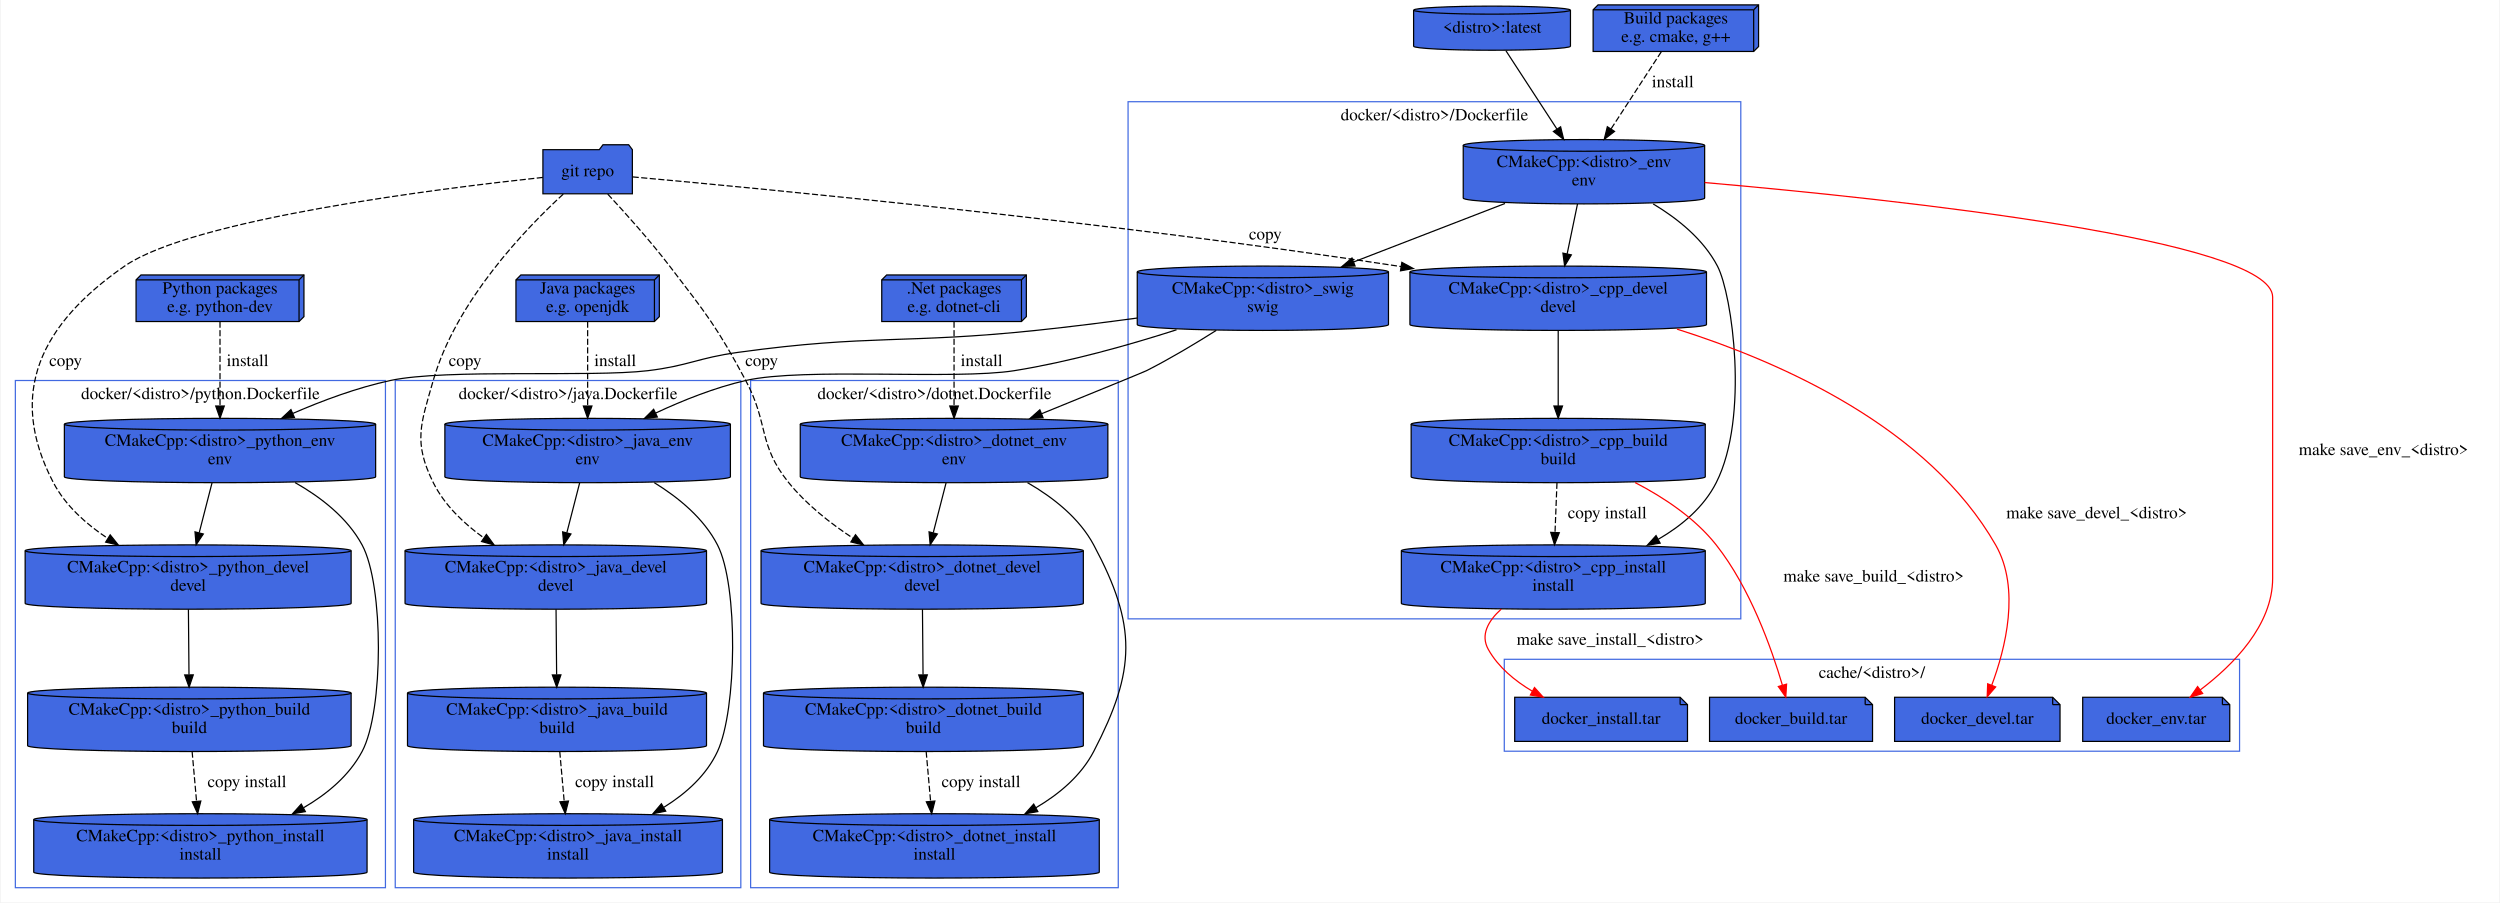
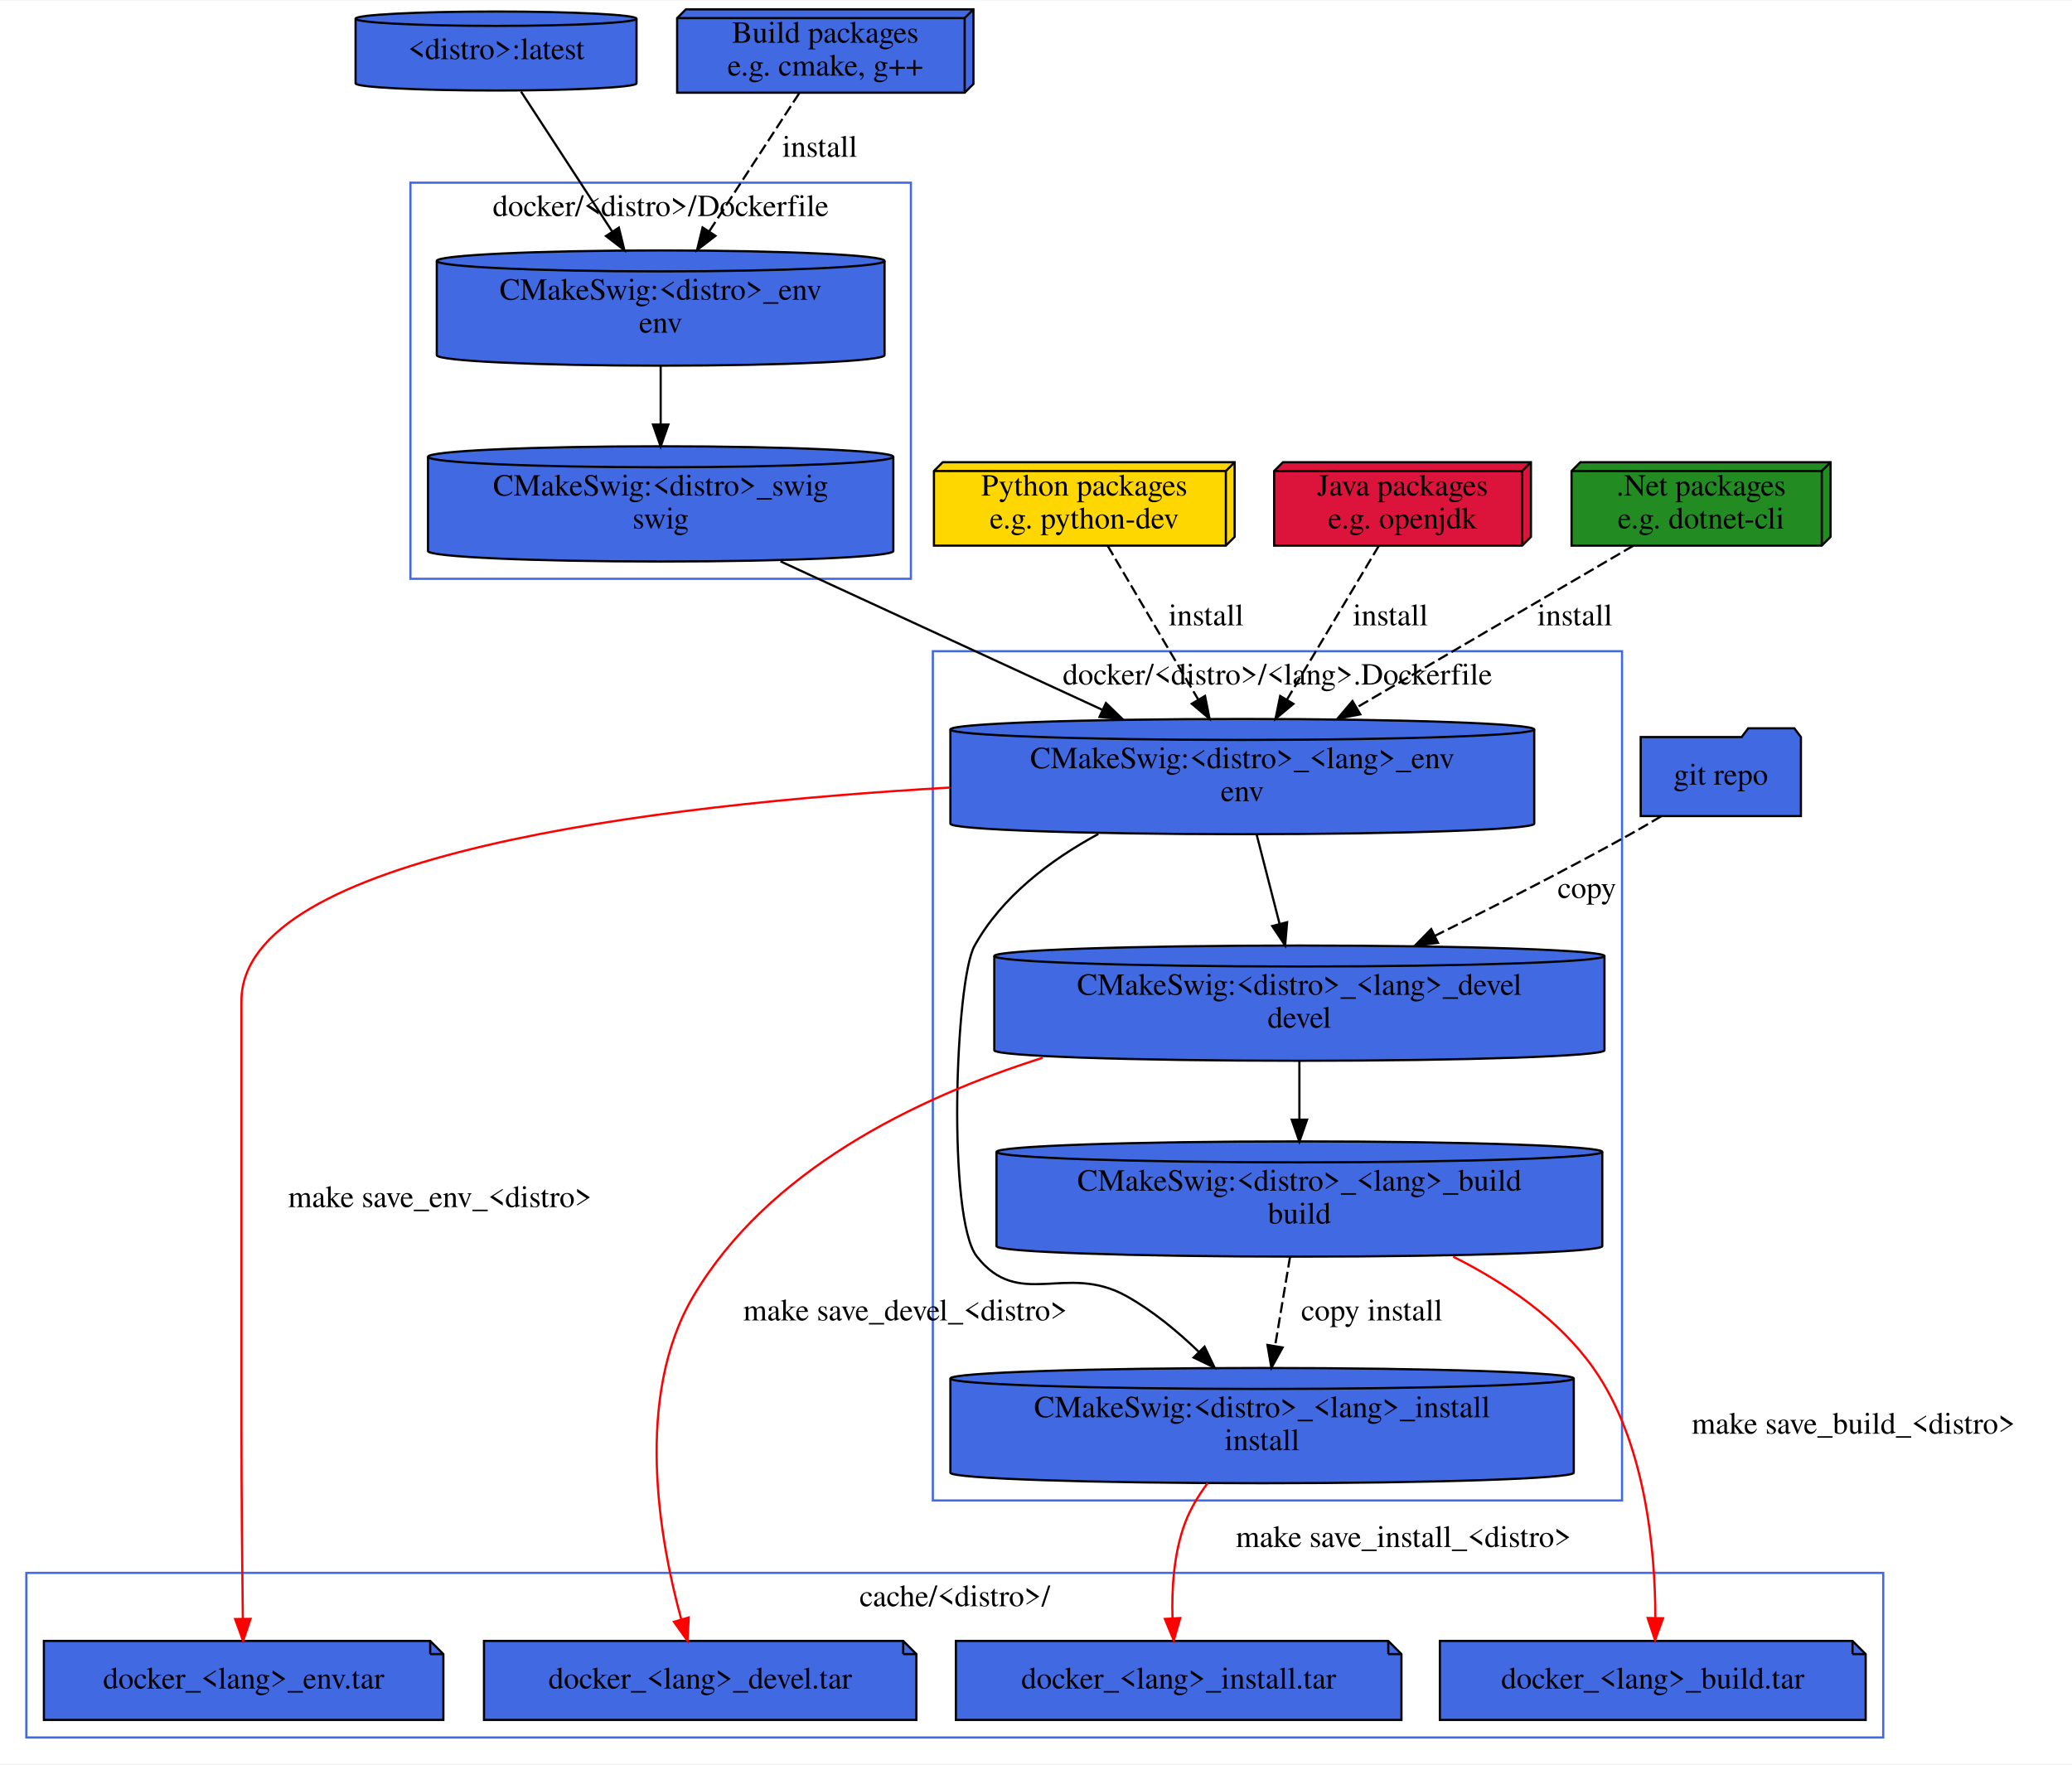
- <svg xmlns="http://www.w3.org/2000/svg" width="2039pt" height="736pt" viewBox="0.00 0.00 2039.00 736.38">
-   <g id="graph0" class="graph" transform="scale(1 1) rotate(0) translate(4 732.38)">
-     <polygon fill="white" stroke="transparent" points="-4,4 -4,-732.38 2035,-732.38 2035,4 -4,4" />
+ <svg xmlns="http://www.w3.org/2000/svg" width="944pt" height="804pt" viewBox="0.00 0.00 944.00 803.50">
+   <g id="graph0" class="graph" transform="scale(1 1) rotate(0) translate(4 799.5)">
+     <polygon fill="white" stroke="transparent" points="-4,4 -4,-799.5 940,-799.5 940,4 -4,4" />
    <g id="clust1" class="cluster">
-       <polygon fill="none" stroke="royalblue" points="916,-227.38 916,-649.38 1416,-649.38 1416,-227.38 916,-227.38" />
-       <text text-anchor="middle" x="1166" y="-634.17" font-family="Times,serif" font-size="14.00">docker/&lt;distro&gt;/Dockerfile</text>
+       <polygon fill="none" stroke="royalblue" points="183,-536 183,-716.5 411,-716.5 411,-536 183,-536" />
+       <text text-anchor="middle" x="297" y="-701.3" font-family="Times,serif" font-size="14.00">docker/&lt;distro&gt;/Dockerfile</text>
    </g>
    <g id="clust2" class="cluster">
-       <polygon fill="none" stroke="royalblue" points="8,-8 8,-421.88 310,-421.88 310,-8 8,-8" />
-       <text text-anchor="middle" x="159" y="-406.68" font-family="Times,serif" font-size="14.00">docker/&lt;distro&gt;/python.Dockerfile</text>
+       <polygon fill="none" stroke="royalblue" points="421,-116 421,-503 735,-503 735,-116 421,-116" />
+       <text text-anchor="middle" x="578" y="-487.8" font-family="Times,serif" font-size="14.00">docker/&lt;distro&gt;/&lt;lang&gt;.Dockerfile</text>
    </g>
    <g id="clust3" class="cluster">
-       <polygon fill="none" stroke="royalblue" points="318,-8 318,-421.88 600,-421.88 600,-8 318,-8" />
-       <text text-anchor="middle" x="459" y="-406.68" font-family="Times,serif" font-size="14.00">docker/&lt;distro&gt;/java.Dockerfile</text>
-     </g>
-     <g id="clust4" class="cluster">
-       <polygon fill="none" stroke="royalblue" points="608,-8 608,-421.88 908,-421.88 908,-8 608,-8" />
-       <text text-anchor="middle" x="758" y="-406.68" font-family="Times,serif" font-size="14.00">docker/&lt;distro&gt;/dotnet.Dockerfile</text>
-     </g>
-     <g id="clust5" class="cluster">
-       <polygon fill="none" stroke="royalblue" points="1223,-119.38 1223,-194.38 1823,-194.38 1823,-119.38 1223,-119.38" />
-       <text text-anchor="middle" x="1523" y="-179.18" font-family="Times,serif" font-size="14.00">cache/&lt;distro&gt;/</text>
+       <polygon fill="none" stroke="royalblue" points="8,-8 8,-83 854,-83 854,-8 8,-8" />
+       <text text-anchor="middle" x="431" y="-67.8" font-family="Times,serif" font-size="14.00">cache/&lt;distro&gt;/</text>
    </g>
    <g id="node1" class="node">
-       <path fill="royalblue" stroke="black" d="M1277,-724.1C1277,-725.91 1248.31,-727.38 1213,-727.38 1177.69,-727.38 1149,-725.91 1149,-724.1 1149,-724.1 1149,-694.65 1149,-694.65 1149,-692.84 1177.69,-691.38 1213,-691.38 1248.31,-691.38 1277,-692.84 1277,-694.65 1277,-694.65 1277,-724.1 1277,-724.1" />
-       <path fill="none" stroke="black" d="M1277,-724.1C1277,-722.3 1248.31,-720.83 1213,-720.83 1177.69,-720.83 1149,-722.3 1149,-724.1" />
-       <text text-anchor="middle" x="1213" y="-705.67" font-family="Times,serif" font-size="14.00">&lt;distro&gt;:latest</text>
+       <path fill="royalblue" stroke="black" d="M286,-791.23C286,-793.03 257.31,-794.5 222,-794.5 186.69,-794.5 158,-793.03 158,-791.23 158,-791.23 158,-761.77 158,-761.77 158,-759.97 186.69,-758.5 222,-758.5 257.31,-758.5 286,-759.97 286,-761.77 286,-761.77 286,-791.23 286,-791.23" />
+       <path fill="none" stroke="black" d="M286,-791.23C286,-789.42 257.31,-787.95 222,-787.95 186.69,-787.95 158,-789.42 158,-791.23" />
+       <text text-anchor="middle" x="222" y="-772.8" font-family="Times,serif" font-size="14.00">&lt;distro&gt;:latest</text>
    </g>
    <g id="node7" class="node">
-       <path fill="royalblue" stroke="black" d="M1386.5,-613.73C1386.5,-616.36 1342.35,-618.5 1288,-618.5 1233.65,-618.5 1189.5,-616.36 1189.5,-613.73 1189.5,-613.73 1189.5,-570.77 1189.5,-570.77 1189.5,-568.14 1233.65,-566 1288,-566 1342.35,-566 1386.5,-568.14 1386.5,-570.77 1386.5,-570.77 1386.5,-613.73 1386.5,-613.73" />
-       <path fill="none" stroke="black" d="M1386.5,-613.73C1386.5,-611.09 1342.35,-608.95 1288,-608.95 1233.65,-608.95 1189.5,-611.09 1189.5,-613.73" />
-       <text text-anchor="middle" x="1288" y="-596.05" font-family="Times,serif" font-size="14.00">CMakeCpp:&lt;distro&gt;_env</text>
-       <text text-anchor="middle" x="1288" y="-581.05" font-family="Times,serif" font-size="14.00">env</text>
+       <path fill="royalblue" stroke="black" d="M399,-680.85C399,-683.49 353.28,-685.63 297,-685.63 240.72,-685.63 195,-683.49 195,-680.85 195,-680.85 195,-637.9 195,-637.9 195,-635.26 240.72,-633.12 297,-633.12 353.28,-633.12 399,-635.26 399,-637.9 399,-637.9 399,-680.85 399,-680.85" />
+       <path fill="none" stroke="black" d="M399,-680.85C399,-678.22 353.28,-676.08 297,-676.08 240.72,-676.08 195,-678.22 195,-680.85" />
+       <text text-anchor="middle" x="297" y="-663.17" font-family="Times,serif" font-size="14.00">CMakeSwig:&lt;distro&gt;_env</text>
+       <text text-anchor="middle" x="297" y="-648.17" font-family="Times,serif" font-size="14.00">env</text>
+     </g>
+     <g id="edge2" class="edge">
+       <path fill="none" stroke="black" d="M233.39,-758.01C244.36,-741.17 261.25,-715.24 274.87,-694.34" />
+       <polygon fill="black" stroke="black" points="277.96,-696.02 280.48,-685.73 272.09,-692.19 277.96,-696.02" />
+     </g>
+     <g id="node2" class="node">
+       <polygon fill="royalblue" stroke="black" points="439.5,-795.5 308.5,-795.5 304.5,-791.5 304.5,-757.5 435.5,-757.5 439.5,-761.5 439.5,-795.5" />
+       <polyline fill="none" stroke="black" points="435.5,-791.5 304.5,-791.5 " />
+       <polyline fill="none" stroke="black" points="435.5,-791.5 435.5,-757.5 " />
+       <polyline fill="none" stroke="black" points="435.5,-791.5 439.5,-795.5 " />
+       <text text-anchor="middle" x="372" y="-780.3" font-family="Times,serif" font-size="14.00">Build packages</text>
+       <text text-anchor="middle" x="372" y="-765.3" font-family="Times,serif" font-size="14.00">e.g. cmake, g++</text>
+     </g>
+     <g id="edge3" class="edge">
+       <path fill="none" stroke="black" stroke-dasharray="5,2" d="M360.12,-757.26C349.13,-740.39 332.52,-714.9 319.1,-694.3" />
+       <polygon fill="black" stroke="black" points="321.96,-692.28 313.57,-685.81 316.1,-696.1 321.96,-692.28" />
+       <text text-anchor="middle" x="369.5" y="-728.3" font-family="Times,serif" font-size="14.00">install</text>
+     </g>
+     <g id="node3" class="node">
+       <polygon fill="gold" stroke="black" points="558.5,-589.12 425.5,-589.12 421.5,-585.12 421.5,-551.12 554.5,-551.12 558.5,-555.12 558.5,-589.12" />
+       <polyline fill="none" stroke="black" points="554.5,-585.12 421.5,-585.12 " />
+       <polyline fill="none" stroke="black" points="554.5,-585.12 554.5,-551.12 " />
+       <polyline fill="none" stroke="black" points="554.5,-585.12 558.5,-589.12 " />
+       <text text-anchor="middle" x="490" y="-573.92" font-family="Times,serif" font-size="14.00">Python packages</text>
+       <text text-anchor="middle" x="490" y="-558.92" font-family="Times,serif" font-size="14.00">e.g. python-dev</text>
+     </g>
+     <g id="node9" class="node">
+       <path fill="royalblue" stroke="black" d="M695,-467.35C695,-469.99 635.39,-472.13 562,-472.13 488.61,-472.13 429,-469.99 429,-467.35 429,-467.35 429,-424.4 429,-424.4 429,-421.76 488.61,-419.62 562,-419.62 635.39,-419.62 695,-421.76 695,-424.4 695,-424.4 695,-467.35 695,-467.35" />
+       <path fill="none" stroke="black" d="M695,-467.35C695,-464.72 635.39,-462.58 562,-462.58 488.61,-462.58 429,-464.72 429,-467.35" />
+       <text text-anchor="middle" x="562" y="-449.68" font-family="Times,serif" font-size="14.00">CMakeSwig:&lt;distro&gt;_&lt;lang&gt;_env</text>
+       <text text-anchor="middle" x="562" y="-434.68" font-family="Times,serif" font-size="14.00">env</text>
+     </g>
+     <g id="edge9" class="edge">
+       <path fill="none" stroke="black" stroke-dasharray="5,2" d="M500.62,-551.09C511.47,-532.68 528.56,-503.65 541.96,-480.91" />
+       <polygon fill="black" stroke="black" points="545.01,-482.61 547.07,-472.22 538.98,-479.06 545.01,-482.61" />
+       <text text-anchor="middle" x="545.5" y="-514.8" font-family="Times,serif" font-size="14.00">install</text>
+     </g>
+     <g id="node4" class="node">
+       <polygon fill="crimson" stroke="black" points="693.5,-589.12 580.5,-589.12 576.5,-585.12 576.5,-551.12 689.5,-551.12 693.5,-555.12 693.5,-589.12" />
+       <polyline fill="none" stroke="black" points="689.5,-585.12 576.5,-585.12 " />
+       <polyline fill="none" stroke="black" points="689.5,-585.12 689.5,-551.12 " />
+       <polyline fill="none" stroke="black" points="689.5,-585.12 693.5,-589.12 " />
+       <text text-anchor="middle" x="635" y="-573.92" font-family="Times,serif" font-size="14.00">Java packages</text>
+       <text text-anchor="middle" x="635" y="-558.92" font-family="Times,serif" font-size="14.00">e.g. openjdk</text>
+     </g>
+     <g id="edge10" class="edge">
+       <path fill="none" stroke="black" stroke-dasharray="5,2" d="M624.23,-551.09C613.23,-532.68 595.9,-503.65 582.32,-480.91" />
+       <polygon fill="black" stroke="black" points="585.27,-479.01 577.13,-472.22 579.26,-482.6 585.27,-479.01" />
+       <text text-anchor="middle" x="629.5" y="-514.8" font-family="Times,serif" font-size="14.00">install</text>
+     </g>
+     <g id="node5" class="node">
+       <polygon fill="forestgreen" stroke="black" points="830,-589.12 716,-589.12 712,-585.12 712,-551.12 826,-551.12 830,-555.12 830,-589.12" />
+       <polyline fill="none" stroke="black" points="826,-585.12 712,-585.12 " />
+       <polyline fill="none" stroke="black" points="826,-585.12 826,-551.12 " />
+       <polyline fill="none" stroke="black" points="826,-585.12 830,-589.12 " />
+       <text text-anchor="middle" x="771" y="-573.92" font-family="Times,serif" font-size="14.00">.Net packages</text>
+       <text text-anchor="middle" x="771" y="-558.92" font-family="Times,serif" font-size="14.00">e.g. dotnet-cli</text>
+     </g>
+     <g id="edge11" class="edge">
+       <path fill="none" stroke="black" stroke-dasharray="5,2" d="M740.16,-551.09C707.01,-531.7 653.75,-500.54 614.08,-477.34" />
+       <polygon fill="black" stroke="black" points="615.73,-474.25 605.33,-472.22 612.19,-480.29 615.73,-474.25" />
+       <text text-anchor="middle" x="713.5" y="-514.8" font-family="Times,serif" font-size="14.00">install</text>
+     </g>
+     <g id="node6" class="node">
+       <polygon fill="royalblue" stroke="black" points="816.5,-463.88 813.5,-467.88 792.5,-467.88 789.5,-463.88 743.5,-463.88 743.5,-427.88 816.5,-427.88 816.5,-463.88" />
+       <text text-anchor="middle" x="780" y="-442.18" font-family="Times,serif" font-size="14.00">git repo</text>
+     </g>
+     <g id="node10" class="node">
+       <path fill="royalblue" stroke="black" d="M727,-364.1C727,-366.74 664.7,-368.88 588,-368.88 511.3,-368.88 449,-366.74 449,-364.1 449,-364.1 449,-321.15 449,-321.15 449,-318.51 511.3,-316.37 588,-316.37 664.7,-316.37 727,-318.51 727,-321.15 727,-321.15 727,-364.1 727,-364.1" />
+       <path fill="none" stroke="black" d="M727,-364.1C727,-361.47 664.7,-359.33 588,-359.33 511.3,-359.33 449,-361.47 449,-364.1" />
+       <text text-anchor="middle" x="588" y="-346.43" font-family="Times,serif" font-size="14.00">CMakeSwig:&lt;distro&gt;_&lt;lang&gt;_devel</text>
+       <text text-anchor="middle" x="588" y="-331.43" font-family="Times,serif" font-size="14.00">devel</text>
+     </g>
+     <g id="edge12" class="edge">
+       <path fill="none" stroke="black" stroke-dasharray="5,2" d="M752.84,-427.8C748.26,-425.04 743.52,-422.27 739,-419.75 710.08,-403.64 677.35,-386.95 649.76,-373.32" />
+       <polygon fill="black" stroke="black" points="651.14,-370.1 640.62,-368.82 648.05,-376.38 651.14,-370.1" />
+       <text text-anchor="middle" x="719" y="-390.55" font-family="Times,serif" font-size="14.00">copy</text>
+     </g>
+     <g id="node8" class="node">
+       <path fill="royalblue" stroke="black" d="M403,-591.6C403,-594.24 355.49,-596.38 297,-596.38 238.51,-596.38 191,-594.24 191,-591.6 191,-591.6 191,-548.65 191,-548.65 191,-546.01 238.51,-543.87 297,-543.87 355.49,-543.87 403,-546.01 403,-548.65 403,-548.65 403,-591.6 403,-591.6" />
+       <path fill="none" stroke="black" d="M403,-591.6C403,-588.97 355.49,-586.83 297,-586.83 238.51,-586.83 191,-588.97 191,-591.6" />
+       <text text-anchor="middle" x="297" y="-573.92" font-family="Times,serif" font-size="14.00">CMakeSwig:&lt;distro&gt;_swig</text>
+       <text text-anchor="middle" x="297" y="-558.92" font-family="Times,serif" font-size="14.00">swig</text>
+     </g>
+     <g id="edge1" class="edge">
+       <path fill="none" stroke="black" d="M297,-633.14C297,-624.82 297,-615.41 297,-606.47" />
+       <polygon fill="black" stroke="black" points="300.5,-606.3 297,-596.3 293.5,-606.3 300.5,-606.3" />
+     </g>
+     <g id="edge8" class="edge">
+       <path fill="none" stroke="black" d="M351.59,-543.94C394.16,-524.3 453.39,-496.98 498.16,-476.33" />
+       <polygon fill="black" stroke="black" points="499.87,-479.39 507.48,-472.02 496.94,-473.04 499.87,-479.39" />
+     </g>
+     <g id="edge4" class="edge">
+       <path fill="none" stroke="black" d="M568.49,-419.59C571.66,-407.26 575.52,-392.24 578.96,-378.82" />
+       <polygon fill="black" stroke="black" points="582.4,-379.5 581.5,-368.94 575.62,-377.76 582.4,-379.5" />
+     </g>
+     <g id="node12" class="node">
+       <path fill="royalblue" stroke="black" d="M713,-171.6C713,-174.24 649.35,-176.38 571,-176.38 492.65,-176.38 429,-174.24 429,-171.6 429,-171.6 429,-128.65 429,-128.65 429,-126.01 492.65,-123.87 571,-123.87 649.35,-123.87 713,-126.01 713,-128.65 713,-128.65 713,-171.6 713,-171.6" />
+       <path fill="none" stroke="black" d="M713,-171.6C713,-168.97 649.35,-166.83 571,-166.83 492.65,-166.83 429,-168.97 429,-171.6" />
+       <text text-anchor="middle" x="571" y="-153.93" font-family="Times,serif" font-size="14.00">CMakeSwig:&lt;distro&gt;_&lt;lang&gt;_install</text>
+       <text text-anchor="middle" x="571" y="-138.93" font-family="Times,serif" font-size="14.00">install</text>
+     </g>
+     <g id="edge7" class="edge">
+       <path fill="none" stroke="black" d="M496.4,-419.72C474.44,-407.79 452.41,-391.13 440,-368.75 431.16,-352.82 427.5,-244.59 441,-227.25 460.21,-202.58 481.65,-224.4 509,-209.25 521.03,-202.58 532.52,-193.06 542.27,-183.65" />
+       <polygon fill="black" stroke="black" points="544.79,-186.08 549.37,-176.53 539.83,-181.14 544.79,-186.08" />
+     </g>
+     <g id="node13" class="node">
+       <polygon fill="royalblue" stroke="black" points="192,-52 16,-52 16,-16 198,-16 198,-46 192,-52" />
+       <polyline fill="none" stroke="black" points="192,-52 192,-46 " />
+       <polyline fill="none" stroke="black" points="198,-46 192,-46 " />
+       <text text-anchor="middle" x="107" y="-30.3" font-family="Times,serif" font-size="14.00">docker_&lt;lang&gt;_env.tar</text>
+     </g>
+     <g id="edge13" class="edge">
+       <path fill="none" stroke="red" d="M428.88,-440.88C294.29,-433.11 106,-410.33 106,-343.62 106,-343.62 106,-343.62 106,-149.12 106,-119.36 106.34,-85.23 106.63,-62.11" />
+       <polygon fill="red" stroke="red" points="110.13,-62.06 106.76,-52.01 103.13,-61.97 110.13,-62.06" />
+       <text text-anchor="middle" x="196.5" y="-249.68" font-family="Times,serif" font-size="14.00">make save_env_&lt;distro&gt;</text>
+     </g>
+     <g id="node11" class="node">
+       <path fill="royalblue" stroke="black" d="M726,-274.85C726,-277.49 664.15,-279.63 588,-279.63 511.85,-279.63 450,-277.49 450,-274.85 450,-274.85 450,-231.9 450,-231.9 450,-229.26 511.85,-227.12 588,-227.12 664.15,-227.12 726,-229.26 726,-231.9 726,-231.9 726,-274.85 726,-274.85" />
+       <path fill="none" stroke="black" d="M726,-274.85C726,-272.22 664.15,-270.08 588,-270.08 511.85,-270.08 450,-272.22 450,-274.85" />
+       <text text-anchor="middle" x="588" y="-257.18" font-family="Times,serif" font-size="14.00">CMakeSwig:&lt;distro&gt;_&lt;lang&gt;_build</text>
+       <text text-anchor="middle" x="588" y="-242.18" font-family="Times,serif" font-size="14.00">build</text>
+     </g>
+     <g id="edge5" class="edge">
+       <path fill="none" stroke="black" d="M588,-316.39C588,-308.07 588,-298.66 588,-289.72" />
+       <polygon fill="black" stroke="black" points="591.5,-289.55 588,-279.55 584.5,-289.55 591.5,-289.55" />
+     </g>
+     <g id="node14" class="node">
+       <polygon fill="royalblue" stroke="black" points="407.5,-52 216.5,-52 216.5,-16 413.5,-16 413.5,-46 407.5,-52" />
+       <polyline fill="none" stroke="black" points="407.5,-52 407.5,-46 " />
+       <polyline fill="none" stroke="black" points="413.5,-46 407.5,-46 " />
+       <text text-anchor="middle" x="315" y="-30.3" font-family="Times,serif" font-size="14.00">docker_&lt;lang&gt;_devel.tar</text>
+     </g>
+     <g id="edge14" class="edge">
+       <path fill="none" stroke="red" d="M471.09,-317.75C412,-299 345.79,-266.13 312,-209.25 284.78,-163.44 296.43,-98.19 306.36,-61.93" />
+       <polygon fill="red" stroke="red" points="309.79,-62.67 309.2,-52.09 303.06,-60.72 309.79,-62.67" />
+       <text text-anchor="middle" x="408.5" y="-198.05" font-family="Times,serif" font-size="14.00">make save_devel_&lt;distro&gt;</text>
    </g>
    <g id="edge6" class="edge">
-       <path fill="none" stroke="black" d="M1224.39,-690.89C1235.36,-674.05 1252.25,-648.12 1265.87,-627.21" />
-       <polygon fill="black" stroke="black" points="1268.96,-628.89 1271.48,-618.6 1263.09,-625.07 1268.96,-628.89" />
+       <path fill="none" stroke="black" stroke-dasharray="5,2" d="M583.75,-227.09C581.69,-214.76 579.16,-199.74 576.91,-186.32" />
+       <polygon fill="black" stroke="black" points="580.36,-185.72 575.25,-176.44 573.45,-186.88 580.36,-185.72" />
+       <text text-anchor="middle" x="621" y="-198.05" font-family="Times,serif" font-size="14.00">copy install</text>
    </g>
-     <g id="node2" class="node">
-       <polygon fill="royalblue" stroke="black" points="1430.5,-728.38 1299.5,-728.38 1295.5,-724.38 1295.5,-690.38 1426.5,-690.38 1430.5,-694.38 1430.5,-728.38" />
-       <polyline fill="none" stroke="black" points="1426.5,-724.38 1295.5,-724.38 " />
-       <polyline fill="none" stroke="black" points="1426.5,-724.38 1426.5,-690.38 " />
-       <polyline fill="none" stroke="black" points="1426.5,-724.38 1430.5,-728.38 " />
-       <text text-anchor="middle" x="1363" y="-713.17" font-family="Times,serif" font-size="14.00">Build packages</text>
-       <text text-anchor="middle" x="1363" y="-698.17" font-family="Times,serif" font-size="14.00">e.g. cmake, g++</text>
+     <g id="node15" class="node">
+       <polygon fill="royalblue" stroke="black" points="840,-52 652,-52 652,-16 846,-16 846,-46 840,-52" />
+       <polyline fill="none" stroke="black" points="840,-52 840,-46 " />
+       <polyline fill="none" stroke="black" points="846,-46 840,-46 " />
+       <text text-anchor="middle" x="749" y="-30.3" font-family="Times,serif" font-size="14.00">docker_&lt;lang&gt;_build.tar</text>
    </g>
-     <g id="edge7" class="edge">
-       <path fill="none" stroke="black" stroke-dasharray="5,2" d="M1351.12,-690.13C1340.13,-673.27 1323.52,-647.78 1310.1,-627.17" />
-       <polygon fill="black" stroke="black" points="1312.96,-625.15 1304.57,-618.68 1307.1,-628.97 1312.96,-625.15" />
-       <text text-anchor="middle" x="1360.5" y="-661.17" font-family="Times,serif" font-size="14.00">install</text>
-     </g>
-     <g id="node3" class="node">
-       <polygon fill="royalblue" stroke="black" points="243.5,-508 110.5,-508 106.5,-504 106.5,-470 239.5,-470 243.5,-474 243.5,-508" />
-       <polyline fill="none" stroke="black" points="239.5,-504 106.5,-504 " />
-       <polyline fill="none" stroke="black" points="239.5,-504 239.5,-470 " />
-       <polyline fill="none" stroke="black" points="239.5,-504 243.5,-508 " />
-       <text text-anchor="middle" x="175" y="-492.8" font-family="Times,serif" font-size="14.00">Python packages</text>
-       <text text-anchor="middle" x="175" y="-477.8" font-family="Times,serif" font-size="14.00">e.g. python-dev</text>
-     </g>
-     <g id="node12" class="node">
-       <path fill="royalblue" stroke="black" d="M302,-386.23C302,-388.86 245.08,-391 175,-391 104.92,-391 48,-388.86 48,-386.23 48,-386.23 48,-343.27 48,-343.27 48,-340.64 104.92,-338.5 175,-338.5 245.08,-338.5 302,-340.64 302,-343.27 302,-343.27 302,-386.23 302,-386.23" />
-       <path fill="none" stroke="black" d="M302,-386.23C302,-383.59 245.08,-381.45 175,-381.45 104.92,-381.45 48,-383.59 48,-386.23" />
-       <text text-anchor="middle" x="175" y="-368.55" font-family="Times,serif" font-size="14.00">CMakeCpp:&lt;distro&gt;_python_env</text>
-       <text text-anchor="middle" x="175" y="-353.55" font-family="Times,serif" font-size="14.00">env</text>
-     </g>
-     <g id="edge14" class="edge">
-       <path fill="none" stroke="black" stroke-dasharray="5,2" d="M175,-469.96C175,-451.96 175,-423.81 175,-401.3" />
-       <polygon fill="black" stroke="black" points="178.5,-401.09 175,-391.09 171.5,-401.09 178.5,-401.09" />
-       <text text-anchor="middle" x="197.5" y="-433.68" font-family="Times,serif" font-size="14.00">install</text>
-     </g>
-     <g id="node4" class="node">
-       <polygon fill="royalblue" stroke="black" points="533.5,-508 420.5,-508 416.5,-504 416.5,-470 529.5,-470 533.5,-474 533.5,-508" />
-       <polyline fill="none" stroke="black" points="529.5,-504 416.5,-504 " />
-       <polyline fill="none" stroke="black" points="529.5,-504 529.5,-470 " />
-       <polyline fill="none" stroke="black" points="529.5,-504 533.5,-508 " />
-       <text text-anchor="middle" x="475" y="-492.8" font-family="Times,serif" font-size="14.00">Java packages</text>
-       <text text-anchor="middle" x="475" y="-477.8" font-family="Times,serif" font-size="14.00">e.g. openjdk</text>
+     <g id="edge15" class="edge">
+       <path fill="none" stroke="red" d="M658.07,-227.1C681.82,-215.18 706.29,-198.56 722,-176.25 745.81,-142.44 750.11,-93.24 750.18,-62.72" />
+       <polygon fill="red" stroke="red" points="753.68,-62.34 750.05,-52.39 746.68,-62.44 753.68,-62.34" />
+       <text text-anchor="middle" x="840.5" y="-146.43" font-family="Times,serif" font-size="14.00">make save_build_&lt;distro&gt;</text>
    </g>
    <g id="node16" class="node">
-       <path fill="royalblue" stroke="black" d="M591.5,-386.23C591.5,-388.86 539.28,-391 475,-391 410.72,-391 358.5,-388.86 358.5,-386.23 358.5,-386.23 358.5,-343.27 358.5,-343.27 358.5,-340.64 410.72,-338.5 475,-338.5 539.28,-338.5 591.5,-340.64 591.5,-343.27 591.5,-343.27 591.5,-386.23 591.5,-386.23" />
-       <path fill="none" stroke="black" d="M591.5,-386.23C591.5,-383.59 539.28,-381.45 475,-381.45 410.72,-381.45 358.5,-383.59 358.5,-386.23" />
-       <text text-anchor="middle" x="475" y="-368.55" font-family="Times,serif" font-size="14.00">CMakeCpp:&lt;distro&gt;_java_env</text>
-       <text text-anchor="middle" x="475" y="-353.55" font-family="Times,serif" font-size="14.00">env</text>
-     </g>
-     <g id="edge21" class="edge">
-       <path fill="none" stroke="black" stroke-dasharray="5,2" d="M475,-469.96C475,-451.96 475,-423.81 475,-401.3" />
-       <polygon fill="black" stroke="black" points="478.5,-401.09 475,-391.09 471.5,-401.09 478.5,-401.09" />
-       <text text-anchor="middle" x="497.5" y="-433.68" font-family="Times,serif" font-size="14.00">install</text>
-     </g>
-     <g id="node5" class="node">
-       <polygon fill="royalblue" stroke="black" points="833,-508 719,-508 715,-504 715,-470 829,-470 833,-474 833,-508" />
-       <polyline fill="none" stroke="black" points="829,-504 715,-504 " />
-       <polyline fill="none" stroke="black" points="829,-504 829,-470 " />
-       <polyline fill="none" stroke="black" points="829,-504 833,-508 " />
-       <text text-anchor="middle" x="774" y="-492.8" font-family="Times,serif" font-size="14.00">.Net packages</text>
-       <text text-anchor="middle" x="774" y="-477.8" font-family="Times,serif" font-size="14.00">e.g. dotnet-cli</text>
-     </g>
-     <g id="node20" class="node">
-       <path fill="royalblue" stroke="black" d="M899.5,-386.23C899.5,-388.86 843.25,-391 774,-391 704.75,-391 648.5,-388.86 648.5,-386.23 648.5,-386.23 648.5,-343.27 648.5,-343.27 648.5,-340.64 704.75,-338.5 774,-338.5 843.25,-338.5 899.5,-340.64 899.5,-343.27 899.5,-343.27 899.5,-386.23 899.5,-386.23" />
-       <path fill="none" stroke="black" d="M899.5,-386.23C899.5,-383.59 843.25,-381.45 774,-381.45 704.75,-381.45 648.5,-383.59 648.5,-386.23" />
-       <text text-anchor="middle" x="774" y="-368.55" font-family="Times,serif" font-size="14.00">CMakeCpp:&lt;distro&gt;_dotnet_env</text>
-       <text text-anchor="middle" x="774" y="-353.55" font-family="Times,serif" font-size="14.00">env</text>
-     </g>
-     <g id="edge28" class="edge">
-       <path fill="none" stroke="black" stroke-dasharray="5,2" d="M774,-469.96C774,-451.96 774,-423.81 774,-401.3" />
-       <polygon fill="black" stroke="black" points="777.5,-401.09 774,-391.09 770.5,-401.09 777.5,-401.09" />
-       <text text-anchor="middle" x="796.5" y="-433.68" font-family="Times,serif" font-size="14.00">install</text>
-     </g>
-     <g id="node6" class="node">
-       <polygon fill="royalblue" stroke="black" points="511.5,-610.25 508.5,-614.25 487.5,-614.25 484.5,-610.25 438.5,-610.25 438.5,-574.25 511.5,-574.25 511.5,-610.25" />
-       <text text-anchor="middle" x="475" y="-588.55" font-family="Times,serif" font-size="14.00">git repo</text>
-     </g>
-     <g id="node9" class="node">
-       <path fill="royalblue" stroke="black" d="M1388,-510.48C1388,-513.11 1333.77,-515.25 1267,-515.25 1200.23,-515.25 1146,-513.11 1146,-510.48 1146,-510.48 1146,-467.52 1146,-467.52 1146,-464.89 1200.23,-462.75 1267,-462.75 1333.77,-462.75 1388,-464.89 1388,-467.52 1388,-467.52 1388,-510.48 1388,-510.48" />
-       <path fill="none" stroke="black" d="M1388,-510.48C1388,-507.84 1333.77,-505.7 1267,-505.7 1200.23,-505.7 1146,-507.84 1146,-510.48" />
-       <text text-anchor="middle" x="1267" y="-492.8" font-family="Times,serif" font-size="14.00">CMakeCpp:&lt;distro&gt;_cpp_devel</text>
-       <text text-anchor="middle" x="1267" y="-477.8" font-family="Times,serif" font-size="14.00">devel</text>
-     </g>
-     <g id="edge8" class="edge">
-       <path fill="none" stroke="black" stroke-dasharray="5,2" d="M511.73,-588.02C612.18,-578.97 899.74,-551.64 1137,-515.12 1137.6,-515.03 1138.21,-514.94 1138.81,-514.84" />
-       <polygon fill="black" stroke="black" points="1139.42,-518.29 1148.74,-513.25 1138.32,-511.38 1139.42,-518.29" />
-       <text text-anchor="middle" x="1028" y="-536.92" font-family="Times,serif" font-size="14.00">copy</text>
-     </g>
-     <g id="node13" class="node">
-       <path fill="royalblue" stroke="black" d="M282,-282.98C282,-285.61 222.39,-287.75 149,-287.75 75.61,-287.75 16,-285.61 16,-282.98 16,-282.98 16,-240.02 16,-240.02 16,-237.39 75.61,-235.25 149,-235.25 222.39,-235.25 282,-237.39 282,-240.02 282,-240.02 282,-282.98 282,-282.98" />
-       <path fill="none" stroke="black" d="M282,-282.98C282,-280.34 222.39,-278.2 149,-278.2 75.61,-278.2 16,-280.34 16,-282.98" />
-       <text text-anchor="middle" x="149" y="-265.3" font-family="Times,serif" font-size="14.00">CMakeCpp:&lt;distro&gt;_python_devel</text>
-       <text text-anchor="middle" x="149" y="-250.3" font-family="Times,serif" font-size="14.00">devel</text>
-     </g>
-     <g id="edge15" class="edge">
-       <path fill="none" stroke="black" stroke-dasharray="5,2" d="M438.43,-587.6C354.78,-578.66 152.41,-553.57 97,-515.12 29.16,-468.06 0.67,-411.76 39,-338.62 48.87,-319.8 65.74,-304.7 83.34,-293.08" />
-       <polygon fill="black" stroke="black" points="85.4,-295.92 92.02,-287.65 81.69,-289.99 85.4,-295.92" />
-       <text text-anchor="middle" x="49" y="-433.68" font-family="Times,serif" font-size="14.00">copy</text>
-     </g>
-     <g id="node17" class="node">
-       <path fill="royalblue" stroke="black" d="M572,-282.98C572,-285.61 516.87,-287.75 449,-287.75 381.13,-287.75 326,-285.61 326,-282.98 326,-282.98 326,-240.02 326,-240.02 326,-237.39 381.13,-235.25 449,-235.25 516.87,-235.25 572,-237.39 572,-240.02 572,-240.02 572,-282.98 572,-282.98" />
-       <path fill="none" stroke="black" d="M572,-282.98C572,-280.34 516.87,-278.2 449,-278.2 381.13,-278.2 326,-280.34 326,-282.98" />
-       <text text-anchor="middle" x="449" y="-265.3" font-family="Times,serif" font-size="14.00">CMakeCpp:&lt;distro&gt;_java_devel</text>
-       <text text-anchor="middle" x="449" y="-250.3" font-family="Times,serif" font-size="14.00">devel</text>
-     </g>
-     <g id="edge22" class="edge">
-       <path fill="none" stroke="black" stroke-dasharray="5,2" d="M455.1,-573.98C424.51,-545.85 367.52,-486.72 349,-421.88 338.84,-386.3 332.57,-371.78 349,-338.62 358.03,-320.39 373.75,-305.35 390.09,-293.58" />
-       <polygon fill="black" stroke="black" points="392.38,-296.26 398.66,-287.72 388.43,-290.48 392.38,-296.26" />
-       <text text-anchor="middle" x="375" y="-433.68" font-family="Times,serif" font-size="14.00">copy</text>
-     </g>
-     <g id="node21" class="node">
-       <path fill="royalblue" stroke="black" d="M879.5,-282.98C879.5,-285.61 820.56,-287.75 748,-287.75 675.44,-287.75 616.5,-285.61 616.5,-282.98 616.5,-282.98 616.5,-240.02 616.5,-240.02 616.5,-237.39 675.44,-235.25 748,-235.25 820.56,-235.25 879.5,-237.39 879.5,-240.02 879.5,-240.02 879.5,-282.98 879.5,-282.98" />
-       <path fill="none" stroke="black" d="M879.5,-282.98C879.5,-280.34 820.56,-278.2 748,-278.2 675.44,-278.2 616.5,-280.34 616.5,-282.98" />
-       <text text-anchor="middle" x="748" y="-265.3" font-family="Times,serif" font-size="14.00">CMakeCpp:&lt;distro&gt;_dotnet_devel</text>
-       <text text-anchor="middle" x="748" y="-250.3" font-family="Times,serif" font-size="14.00">devel</text>
-     </g>
-     <g id="edge29" class="edge">
-       <path fill="none" stroke="black" stroke-dasharray="5,2" d="M491.4,-573.98C505.42,-558.91 525.82,-536.22 542,-515.12 572.29,-475.63 580.47,-465.73 604,-421.88 622.97,-386.51 613.78,-369.85 639,-338.62 653.4,-320.8 673.03,-305.35 691.66,-293.11" />
-       <polygon fill="black" stroke="black" points="693.58,-296.04 700.13,-287.72 689.82,-290.14 693.58,-296.04" />
-       <text text-anchor="middle" x="617" y="-433.68" font-family="Times,serif" font-size="14.00">copy</text>
-     </g>
-     <g id="node8" class="node">
-       <path fill="royalblue" stroke="black" d="M1128.5,-510.48C1128.5,-513.11 1082.56,-515.25 1026,-515.25 969.44,-515.25 923.5,-513.11 923.5,-510.48 923.5,-510.48 923.5,-467.52 923.5,-467.52 923.5,-464.89 969.44,-462.75 1026,-462.75 1082.56,-462.75 1128.5,-464.89 1128.5,-467.52 1128.5,-467.52 1128.5,-510.48 1128.5,-510.48" />
-       <path fill="none" stroke="black" d="M1128.5,-510.48C1128.5,-507.84 1082.56,-505.7 1026,-505.7 969.44,-505.7 923.5,-507.84 923.5,-510.48" />
-       <text text-anchor="middle" x="1026" y="-492.8" font-family="Times,serif" font-size="14.00">CMakeCpp:&lt;distro&gt;_swig</text>
-       <text text-anchor="middle" x="1026" y="-477.8" font-family="Times,serif" font-size="14.00">swig</text>
-     </g>
-     <g id="edge1" class="edge">
-       <path fill="none" stroke="black" d="M1223.57,-566.35C1186.28,-551.94 1139.18,-533.74 1100.32,-518.72" />
-       <polygon fill="black" stroke="black" points="1101.22,-515.32 1090.63,-514.98 1098.7,-521.85 1101.22,-515.32" />
-     </g>
-     <g id="edge2" class="edge">
-       <path fill="none" stroke="black" d="M1282.75,-565.96C1280.2,-553.64 1277.08,-538.62 1274.3,-525.2" />
-       <polygon fill="black" stroke="black" points="1277.71,-524.4 1272.25,-515.32 1270.85,-525.82 1277.71,-524.4" />
-     </g>
-     <g id="node11" class="node">
-       <path fill="royalblue" stroke="black" d="M1387,-282.98C1387,-285.61 1331.42,-287.75 1263,-287.75 1194.58,-287.75 1139,-285.61 1139,-282.98 1139,-282.98 1139,-240.02 1139,-240.02 1139,-237.39 1194.58,-235.25 1263,-235.25 1331.42,-235.25 1387,-237.39 1387,-240.02 1387,-240.02 1387,-282.98 1387,-282.98" />
-       <path fill="none" stroke="black" d="M1387,-282.98C1387,-280.34 1331.42,-278.2 1263,-278.2 1194.58,-278.2 1139,-280.34 1139,-282.98" />
-       <text text-anchor="middle" x="1263" y="-265.3" font-family="Times,serif" font-size="14.00">CMakeCpp:&lt;distro&gt;_cpp_install</text>
-       <text text-anchor="middle" x="1263" y="-250.3" font-family="Times,serif" font-size="14.00">install</text>
-     </g>
-     <g id="edge5" class="edge">
-       <path fill="none" stroke="black" d="M1344.48,-565.99C1364.86,-553.76 1385.64,-536.92 1397,-515.12 1408.99,-492.13 1422.99,-392.06 1396,-338.62 1385.91,-318.65 1368.09,-303.58 1348.71,-292.35" />
-       <polygon fill="black" stroke="black" points="1350.18,-289.17 1339.72,-287.46 1346.83,-295.31 1350.18,-289.17" />
-     </g>
-     <g id="node24" class="node">
-       <polygon fill="royalblue" stroke="black" points="1809,-163.38 1695,-163.38 1695,-127.38 1815,-127.38 1815,-157.38 1809,-163.38" />
-       <polyline fill="none" stroke="black" points="1809,-163.38 1809,-157.38 " />
-       <polyline fill="none" stroke="black" points="1815,-157.38 1809,-157.38 " />
-       <text text-anchor="middle" x="1755" y="-141.68" font-family="Times,serif" font-size="14.00">docker_env.tar</text>
-     </g>
-     <g id="edge30" class="edge">
-       <path fill="none" stroke="red" d="M1386.54,-583.42C1547.72,-569.27 1850,-536.53 1850,-490 1850,-490 1850,-490 1850,-260.5 1850,-222.07 1817.78,-189.7 1790.87,-169.36" />
-       <polygon fill="red" stroke="red" points="1792.88,-166.49 1782.73,-163.44 1788.76,-172.15 1792.88,-166.49" />
-       <text text-anchor="middle" x="1940.5" y="-361.05" font-family="Times,serif" font-size="14.00">make save_env_&lt;distro&gt;</text>
-     </g>
-     <g id="edge13" class="edge">
-       <path fill="none" stroke="black" d="M923.46,-472.85C896.97,-469.25 868.45,-465.65 842,-462.88 733.86,-451.51 705.72,-459.71 598,-444.88 564.76,-440.3 557.32,-433.86 524,-429.88 477.63,-424.33 359.67,-431.65 314,-421.88 287.04,-416.1 258.59,-405.5 234.5,-395.05" />
-       <polygon fill="black" stroke="black" points="235.71,-391.75 225.15,-390.9 232.88,-398.15 235.71,-391.75" />
-     </g>
-     <g id="edge20" class="edge">
-       <path fill="none" stroke="black" d="M955.55,-463.27C916.92,-450.87 867.89,-437.01 823,-429.88 774.91,-422.23 651.49,-432.67 604,-421.88 578.99,-416.19 552.8,-405.73 530.6,-395.36" />
-       <polygon fill="black" stroke="black" points="531.87,-392.09 521.34,-390.94 528.85,-398.41 531.87,-392.09" />
-     </g>
-     <g id="edge27" class="edge">
-       <path fill="none" stroke="black" d="M987.98,-462.8C970.92,-452 950.32,-439.65 931,-429.88 928.8,-428.76 885.85,-411.23 845.43,-394.78" />
-       <polygon fill="black" stroke="black" points="846.64,-391.49 836.06,-390.96 844,-397.97 846.64,-391.49" />
-     </g>
-     <g id="node10" class="node">
-       <path fill="royalblue" stroke="black" d="M1387,-386.23C1387,-388.86 1333.21,-391 1267,-391 1200.79,-391 1147,-388.86 1147,-386.23 1147,-386.23 1147,-343.27 1147,-343.27 1147,-340.64 1200.79,-338.5 1267,-338.5 1333.21,-338.5 1387,-340.64 1387,-343.27 1387,-343.27 1387,-386.23 1387,-386.23" />
-       <path fill="none" stroke="black" d="M1387,-386.23C1387,-383.59 1333.21,-381.45 1267,-381.45 1200.79,-381.45 1147,-383.59 1147,-386.23" />
-       <text text-anchor="middle" x="1267" y="-368.55" font-family="Times,serif" font-size="14.00">CMakeCpp:&lt;distro&gt;_cpp_build</text>
-       <text text-anchor="middle" x="1267" y="-353.55" font-family="Times,serif" font-size="14.00">build</text>
-     </g>
-     <g id="edge3" class="edge">
-       <path fill="none" stroke="black" d="M1267,-462.67C1267,-444.88 1267,-420.86 1267,-401.18" />
-       <polygon fill="black" stroke="black" points="1270.5,-401.05 1267,-391.05 1263.5,-401.05 1270.5,-401.05" />
-     </g>
-     <g id="node25" class="node">
-       <polygon fill="royalblue" stroke="black" points="1670.5,-163.38 1541.5,-163.38 1541.5,-127.38 1676.5,-127.38 1676.5,-157.38 1670.5,-163.38" />
-       <polyline fill="none" stroke="black" points="1670.5,-163.38 1670.5,-157.38 " />
-       <polyline fill="none" stroke="black" points="1676.5,-157.38 1670.5,-157.38 " />
-       <text text-anchor="middle" x="1609" y="-141.68" font-family="Times,serif" font-size="14.00">docker_devel.tar</text>
-     </g>
-     <g id="edge31" class="edge">
-       <path fill="none" stroke="red" d="M1363.91,-463.83C1449.6,-436.72 1569.24,-383.42 1624,-287.62 1644.34,-252.04 1631.95,-203.12 1620.75,-173.18" />
-       <polygon fill="red" stroke="red" points="1623.97,-171.82 1617.05,-163.8 1617.46,-174.39 1623.97,-171.82" />
-       <text text-anchor="middle" x="1706.5" y="-309.43" font-family="Times,serif" font-size="14.00">make save_devel_&lt;distro&gt;</text>
-     </g>
-     <g id="edge4" class="edge">
-       <path fill="none" stroke="black" stroke-dasharray="5,2" d="M1266,-338.46C1265.52,-326.26 1264.93,-311.41 1264.41,-298.09" />
-       <polygon fill="black" stroke="black" points="1267.89,-297.67 1264,-287.82 1260.9,-297.95 1267.89,-297.67" />
-       <text text-anchor="middle" x="1307" y="-309.43" font-family="Times,serif" font-size="14.00">copy install</text>
-     </g>
-     <g id="node26" class="node">
-       <polygon fill="royalblue" stroke="black" points="1517.5,-163.38 1390.5,-163.38 1390.5,-127.38 1523.5,-127.38 1523.5,-157.38 1517.5,-163.38" />
-       <polyline fill="none" stroke="black" points="1517.5,-163.38 1517.5,-157.38 " />
-       <polyline fill="none" stroke="black" points="1523.5,-157.38 1517.5,-157.38 " />
-       <text text-anchor="middle" x="1457" y="-141.68" font-family="Times,serif" font-size="14.00">docker_build.tar</text>
-     </g>
-     <g id="edge32" class="edge">
-       <path fill="none" stroke="red" d="M1329.73,-338.61C1353.41,-326.36 1378.78,-309.48 1396,-287.62 1423.51,-252.72 1441.03,-203.52 1449.92,-173.35" />
-       <polygon fill="red" stroke="red" points="1453.35,-174.11 1452.71,-163.53 1446.61,-172.19 1453.35,-174.11" />
-       <text text-anchor="middle" x="1524.5" y="-257.8" font-family="Times,serif" font-size="14.00">make save_build_&lt;distro&gt;</text>
-     </g>
-     <g id="node27" class="node">
-       <polygon fill="royalblue" stroke="black" points="1366.5,-163.38 1231.5,-163.38 1231.5,-127.38 1372.5,-127.38 1372.5,-157.38 1366.5,-163.38" />
-       <polyline fill="none" stroke="black" points="1366.5,-163.38 1366.5,-157.38 " />
-       <polyline fill="none" stroke="black" points="1372.5,-157.38 1366.5,-157.38 " />
-       <text text-anchor="middle" x="1302" y="-141.68" font-family="Times,serif" font-size="14.00">docker_install.tar</text>
-     </g>
-     <g id="edge33" class="edge">
-       <path fill="none" stroke="red" d="M1220.49,-235.32C1209.93,-225.75 1203.31,-214.28 1210,-202.38 1218.12,-187.93 1231.64,-176.78 1245.85,-168.37" />
-       <polygon fill="red" stroke="red" points="1247.66,-171.36 1254.74,-163.48 1244.29,-165.23 1247.66,-171.36" />
-       <text text-anchor="middle" x="1309.5" y="-206.18" font-family="Times,serif" font-size="14.00">make save_install_&lt;distro&gt;</text>
-     </g>
-     <g id="edge9" class="edge">
-       <path fill="none" stroke="black" d="M168.51,-338.46C165.34,-326.14 161.48,-311.12 158.04,-297.7" />
-       <polygon fill="black" stroke="black" points="161.38,-296.63 155.5,-287.82 154.6,-298.37 161.38,-296.63" />
-     </g>
-     <g id="node15" class="node">
-       <path fill="royalblue" stroke="black" d="M295,-63.6C295,-66.24 234.04,-68.38 159,-68.38 83.96,-68.38 23,-66.24 23,-63.6 23,-63.6 23,-20.65 23,-20.65 23,-18.01 83.96,-15.87 159,-15.87 234.04,-15.87 295,-18.01 295,-20.65 295,-20.65 295,-63.6 295,-63.6" />
-       <path fill="none" stroke="black" d="M295,-63.6C295,-60.97 234.04,-58.83 159,-58.83 83.96,-58.83 23,-60.97 23,-63.6" />
-       <text text-anchor="middle" x="159" y="-45.92" font-family="Times,serif" font-size="14.00">CMakeCpp:&lt;distro&gt;_python_install</text>
-       <text text-anchor="middle" x="159" y="-30.93" font-family="Times,serif" font-size="14.00">install</text>
-     </g>
-     <g id="edge12" class="edge">
-       <path fill="none" stroke="black" d="M236.23,-338.6C257.52,-326.53 279.04,-309.78 291,-287.62 308.77,-254.7 308.58,-152.28 291,-119.25 280.49,-99.5 262.53,-84.5 243.18,-73.25" />
-       <polygon fill="black" stroke="black" points="244.66,-70.08 234.21,-68.35 241.3,-76.22 244.66,-70.08" />
-     </g>
-     <g id="node14" class="node">
-       <path fill="royalblue" stroke="black" d="M282,-166.85C282,-169.49 222.84,-171.63 150,-171.63 77.16,-171.63 18,-169.49 18,-166.85 18,-166.85 18,-123.9 18,-123.9 18,-121.26 77.16,-119.12 150,-119.12 222.84,-119.12 282,-121.26 282,-123.9 282,-123.9 282,-166.85 282,-166.85" />
-       <path fill="none" stroke="black" d="M282,-166.85C282,-164.22 222.84,-162.08 150,-162.08 77.16,-162.08 18,-164.22 18,-166.85" />
-       <text text-anchor="middle" x="150" y="-149.18" font-family="Times,serif" font-size="14.00">CMakeCpp:&lt;distro&gt;_python_build</text>
-       <text text-anchor="middle" x="150" y="-134.18" font-family="Times,serif" font-size="14.00">build</text>
-     </g>
-     <g id="edge10" class="edge">
-       <path fill="none" stroke="black" d="M149.22,-235.17C149.36,-219.51 149.54,-199.17 149.69,-181.91" />
-       <polygon fill="black" stroke="black" points="153.19,-181.66 149.78,-171.63 146.19,-181.6 153.19,-181.66" />
-     </g>
-     <g id="edge11" class="edge">
-       <path fill="none" stroke="black" stroke-dasharray="5,2" d="M152.25,-119.09C153.33,-106.88 154.65,-92.04 155.84,-78.72" />
-       <polygon fill="black" stroke="black" points="159.35,-78.71 156.75,-68.44 152.38,-78.09 159.35,-78.71" />
-       <text text-anchor="middle" x="197" y="-90.05" font-family="Times,serif" font-size="14.00">copy install</text>
+       <polygon fill="royalblue" stroke="black" points="628.5,-52 431.5,-52 431.5,-16 634.5,-16 634.5,-46 628.5,-52" />
+       <polyline fill="none" stroke="black" points="628.5,-52 628.5,-46 " />
+       <polyline fill="none" stroke="black" points="634.5,-46 628.5,-46 " />
+       <text text-anchor="middle" x="533" y="-30.3" font-family="Times,serif" font-size="14.00">docker_&lt;lang&gt;_install.tar</text>
    </g>
    <g id="edge16" class="edge">
-       <path fill="none" stroke="black" d="M468.51,-338.46C465.34,-326.14 461.48,-311.12 458.04,-297.7" />
-       <polygon fill="black" stroke="black" points="461.38,-296.63 455.5,-287.82 454.6,-298.37 461.38,-296.63" />
-     </g>
-     <g id="node19" class="node">
-       <path fill="royalblue" stroke="black" d="M585,-63.6C585,-66.24 528.52,-68.38 459,-68.38 389.48,-68.38 333,-66.24 333,-63.6 333,-63.6 333,-20.65 333,-20.65 333,-18.01 389.48,-15.87 459,-15.87 528.52,-15.87 585,-18.01 585,-20.65 585,-20.65 585,-63.6 585,-63.6" />
-       <path fill="none" stroke="black" d="M585,-63.6C585,-60.97 528.52,-58.83 459,-58.83 389.48,-58.83 333,-60.97 333,-63.6" />
-       <text text-anchor="middle" x="459" y="-45.92" font-family="Times,serif" font-size="14.00">CMakeCpp:&lt;distro&gt;_java_install</text>
-       <text text-anchor="middle" x="459" y="-30.93" font-family="Times,serif" font-size="14.00">install</text>
-     </g>
-     <g id="edge19" class="edge">
-       <path fill="none" stroke="black" d="M529.4,-338.5C549.41,-326.19 569.88,-309.3 581,-287.62 598.08,-254.33 596.74,-153.19 581,-119.25 572.02,-99.88 555.43,-84.96 537.31,-73.68" />
-       <polygon fill="black" stroke="black" points="538.72,-70.45 528.32,-68.42 535.19,-76.49 538.72,-70.45" />
-     </g>
-     <g id="node18" class="node">
-       <path fill="royalblue" stroke="black" d="M572,-166.85C572,-169.49 517.32,-171.63 450,-171.63 382.68,-171.63 328,-169.49 328,-166.85 328,-166.85 328,-123.9 328,-123.9 328,-121.26 382.68,-119.12 450,-119.12 517.32,-119.12 572,-121.26 572,-123.9 572,-123.9 572,-166.85 572,-166.85" />
-       <path fill="none" stroke="black" d="M572,-166.85C572,-164.22 517.32,-162.08 450,-162.08 382.68,-162.08 328,-164.22 328,-166.85" />
-       <text text-anchor="middle" x="450" y="-149.18" font-family="Times,serif" font-size="14.00">CMakeCpp:&lt;distro&gt;_java_build</text>
-       <text text-anchor="middle" x="450" y="-134.18" font-family="Times,serif" font-size="14.00">build</text>
-     </g>
-     <g id="edge17" class="edge">
-       <path fill="none" stroke="black" d="M449.22,-235.17C449.36,-219.51 449.54,-199.17 449.69,-181.91" />
-       <polygon fill="black" stroke="black" points="453.19,-181.66 449.78,-171.63 446.19,-181.6 453.19,-181.66" />
-     </g>
-     <g id="edge18" class="edge">
-       <path fill="none" stroke="black" stroke-dasharray="5,2" d="M452.25,-119.09C453.33,-106.88 454.65,-92.04 455.84,-78.72" />
-       <polygon fill="black" stroke="black" points="459.35,-78.71 456.75,-68.44 452.38,-78.09 459.35,-78.71" />
-       <text text-anchor="middle" x="497" y="-90.05" font-family="Times,serif" font-size="14.00">copy install</text>
-     </g>
-     <g id="edge23" class="edge">
-       <path fill="none" stroke="black" d="M767.51,-338.46C764.34,-326.14 760.48,-311.12 757.04,-297.7" />
-       <polygon fill="black" stroke="black" points="760.38,-296.63 754.5,-287.82 753.6,-298.37 760.38,-296.63" />
-     </g>
-     <g id="node23" class="node">
-       <path fill="royalblue" stroke="black" d="M892.5,-63.6C892.5,-66.24 832.21,-68.38 758,-68.38 683.79,-68.38 623.5,-66.24 623.5,-63.6 623.5,-63.6 623.5,-20.65 623.5,-20.65 623.5,-18.01 683.79,-15.87 758,-15.87 832.21,-15.87 892.5,-18.01 892.5,-20.65 892.5,-20.65 892.5,-63.6 892.5,-63.6" />
-       <path fill="none" stroke="black" d="M892.5,-63.6C892.5,-60.97 832.21,-58.83 758,-58.83 683.79,-58.83 623.5,-60.97 623.5,-63.6" />
-       <text text-anchor="middle" x="758" y="-45.92" font-family="Times,serif" font-size="14.00">CMakeCpp:&lt;distro&gt;_dotnet_install</text>
-       <text text-anchor="middle" x="758" y="-30.93" font-family="Times,serif" font-size="14.00">install</text>
-     </g>
-     <g id="edge26" class="edge">
-       <path fill="none" stroke="black" d="M833.9,-338.54C854.92,-326.43 876.22,-309.66 888,-287.62 923.29,-221.63 922.51,-185.65 888,-119.25 877.75,-99.53 859.98,-84.51 840.81,-73.25" />
-       <polygon fill="black" stroke="black" points="842.37,-70.11 831.93,-68.33 838.98,-76.24 842.37,-70.11" />
-     </g>
-     <g id="node22" class="node">
-       <path fill="royalblue" stroke="black" d="M879.5,-166.85C879.5,-169.49 821.01,-171.63 749,-171.63 676.99,-171.63 618.5,-169.49 618.5,-166.85 618.5,-166.85 618.5,-123.9 618.5,-123.9 618.5,-121.26 676.99,-119.12 749,-119.12 821.01,-119.12 879.5,-121.26 879.5,-123.9 879.5,-123.9 879.5,-166.85 879.5,-166.85" />
-       <path fill="none" stroke="black" d="M879.5,-166.85C879.5,-164.22 821.01,-162.08 749,-162.08 676.99,-162.08 618.5,-164.22 618.5,-166.85" />
-       <text text-anchor="middle" x="749" y="-149.18" font-family="Times,serif" font-size="14.00">CMakeCpp:&lt;distro&gt;_dotnet_build</text>
-       <text text-anchor="middle" x="749" y="-134.18" font-family="Times,serif" font-size="14.00">build</text>
-     </g>
-     <g id="edge24" class="edge">
-       <path fill="none" stroke="black" d="M748.22,-235.17C748.36,-219.51 748.54,-199.17 748.69,-181.91" />
-       <polygon fill="black" stroke="black" points="752.19,-181.66 748.78,-171.63 745.19,-181.6 752.19,-181.66" />
-     </g>
-     <g id="edge25" class="edge">
-       <path fill="none" stroke="black" stroke-dasharray="5,2" d="M751.25,-119.09C752.33,-106.88 753.65,-92.04 754.84,-78.72" />
-       <polygon fill="black" stroke="black" points="758.35,-78.71 755.75,-68.44 751.38,-78.09 758.35,-78.71" />
-       <text text-anchor="middle" x="796" y="-90.05" font-family="Times,serif" font-size="14.00">copy install</text>
+       <path fill="none" stroke="red" d="M546.21,-123.91C542.09,-118.4 538.39,-112.31 536,-106 530.79,-92.25 529.78,-75.92 530.19,-62.39" />
+       <polygon fill="red" stroke="red" points="533.7,-62.42 530.77,-52.24 526.71,-62.03 533.7,-62.42" />
+       <text text-anchor="middle" x="635.5" y="-94.8" font-family="Times,serif" font-size="14.00">make save_install_&lt;distro&gt;</text>
    </g>
  </g>
</svg>
